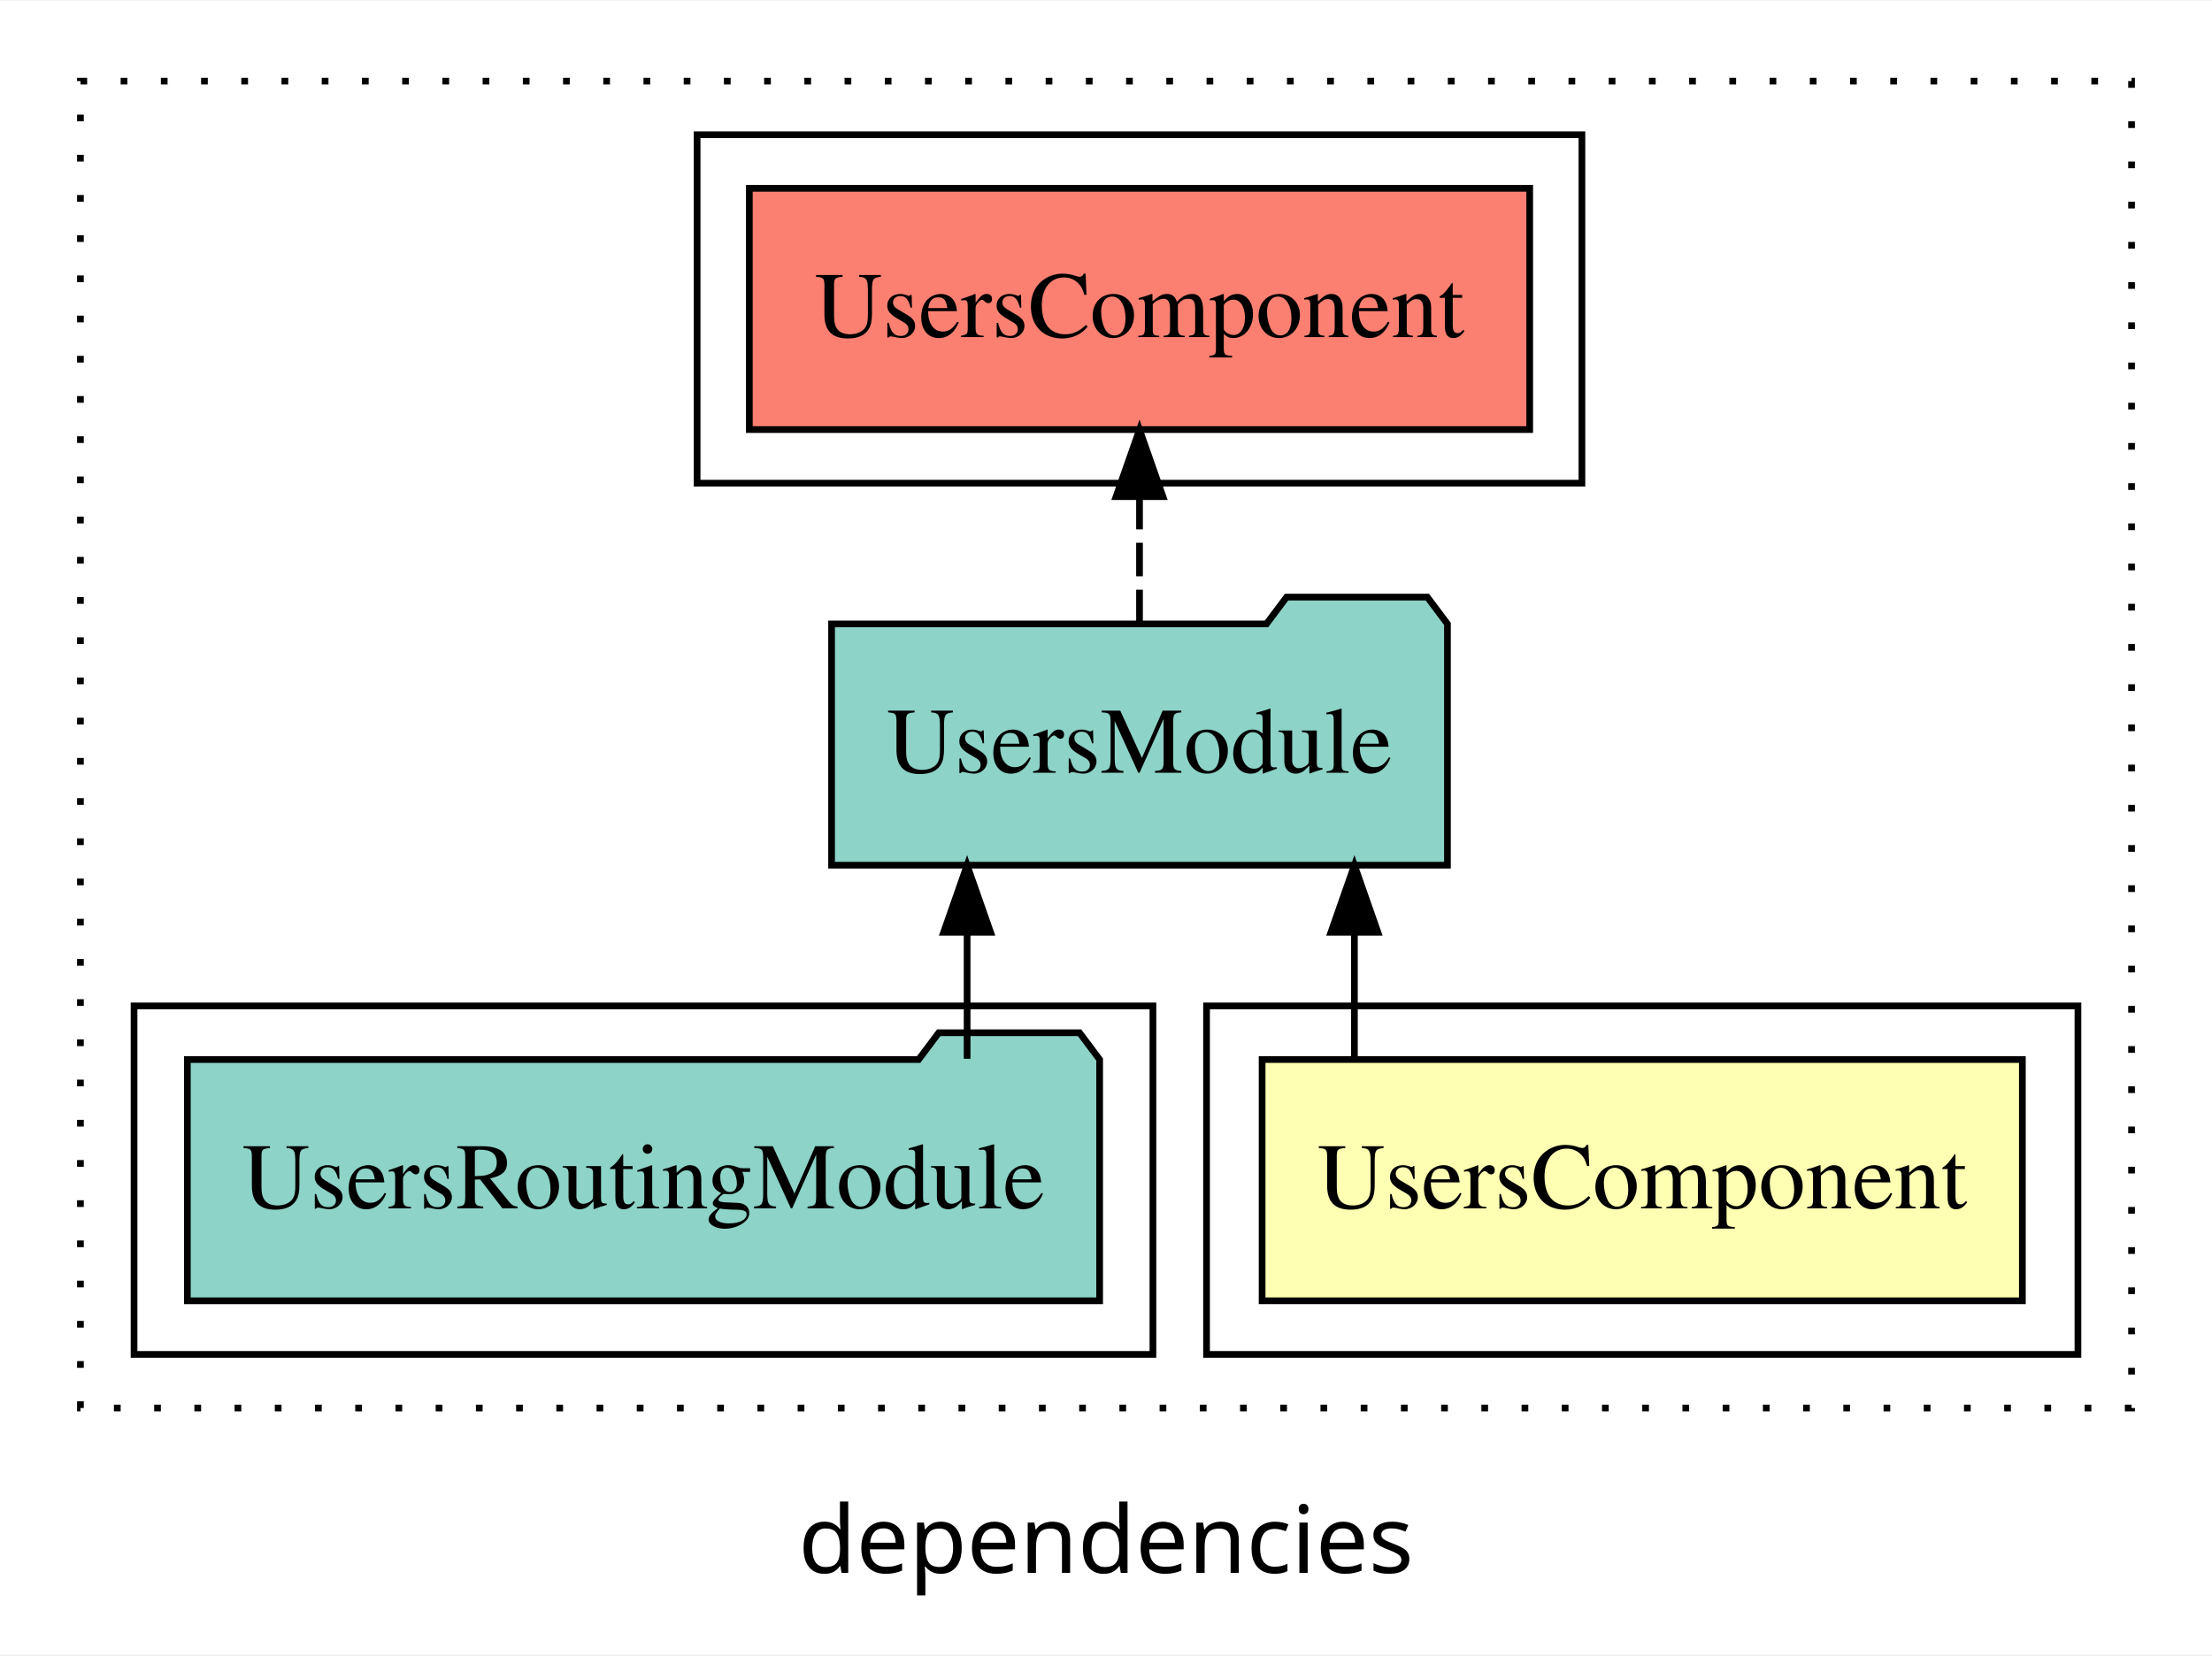
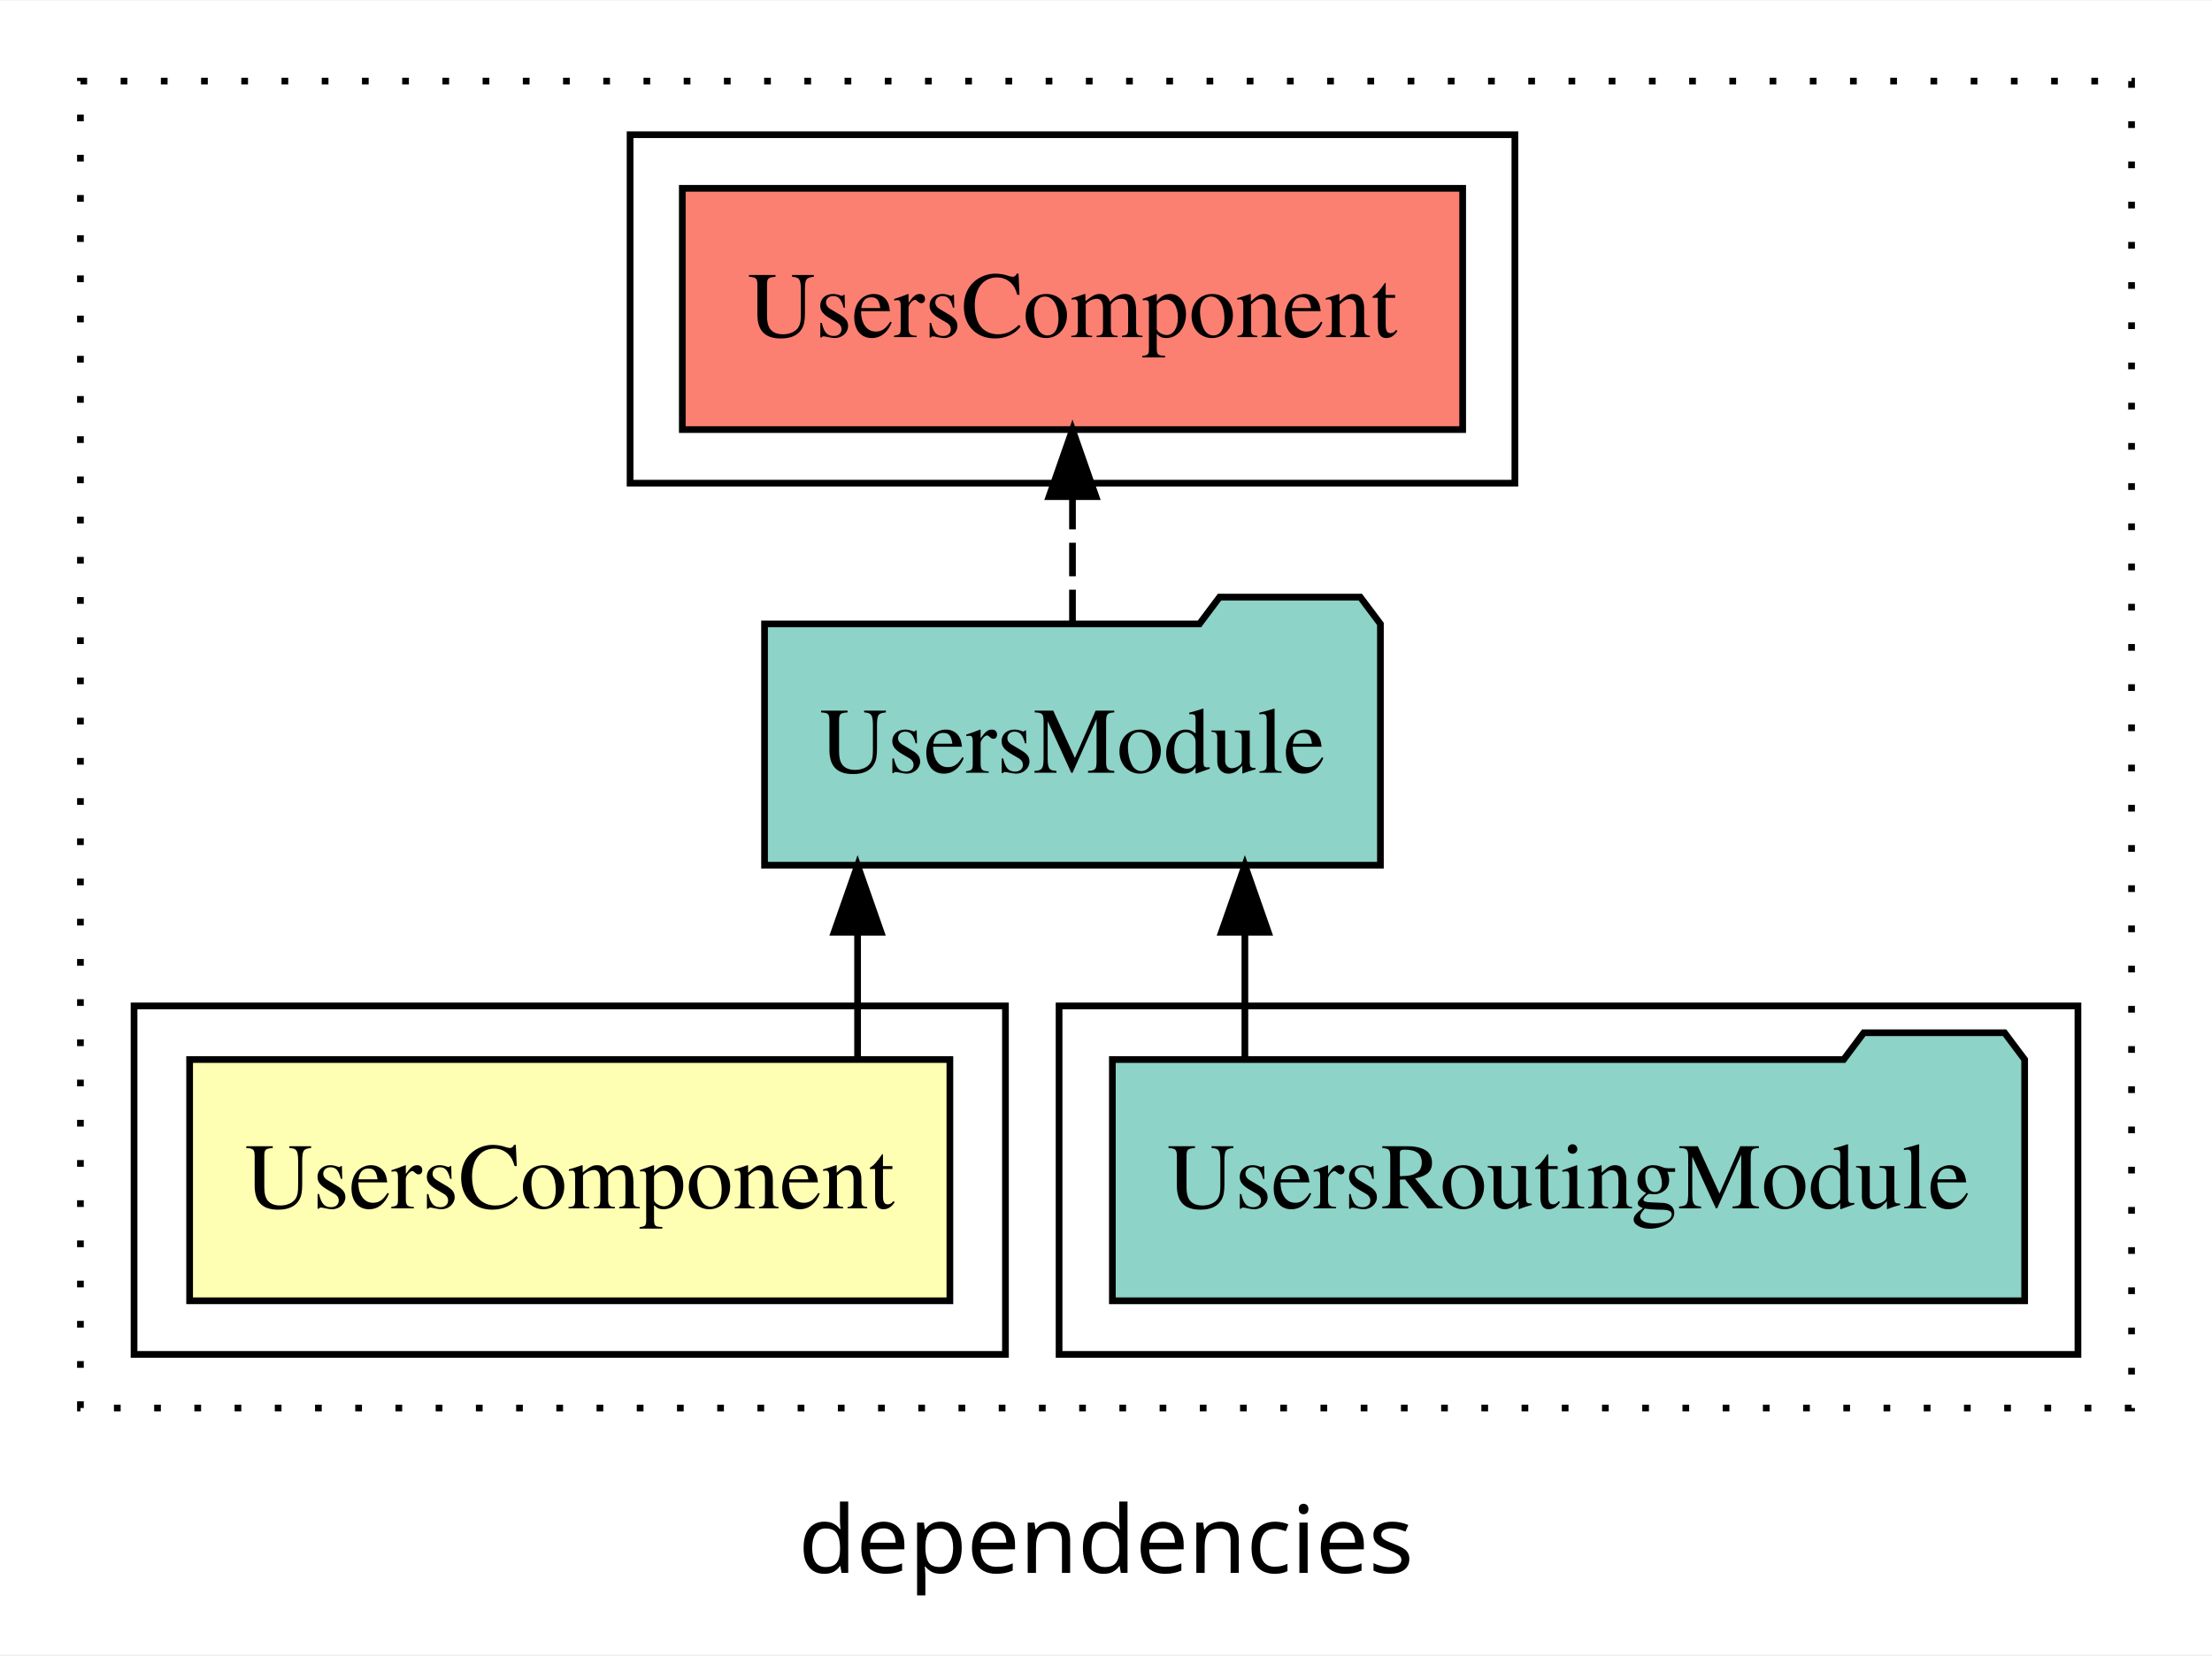
<svg xmlns="http://www.w3.org/2000/svg" width="330pt" height="247pt" viewBox="0.00 0.00 330.00 246.80">
  <g id="graph0" class="graph" transform="scale(1 1) rotate(0) translate(4 242.8)">
    <polygon fill="white" stroke="transparent" points="-4,4 -4,-242.8 326,-242.8 326,4 -4,4" />
    <text text-anchor="middle" x="161" y="-8.2" font-family="sans-serif" font-size="14.00">dependencies</text>
    <g id="clust1" class="cluster">
      <polygon fill="none" stroke="black" stroke-dasharray="1,5" points="8,-32.8 8,-230.8 314,-230.8 314,-32.8 8,-32.8" />
    </g>
+     <g id="clust4" class="cluster">
+       <polygon fill="none" stroke="black" points="154,-40.8 154,-92.8 306,-92.8 306,-40.8 154,-40.8" />
+     </g>
    <g id="clust2" class="cluster">
-       <polygon fill="none" stroke="black" points="176,-40.8 176,-92.8 306,-92.8 306,-40.8 176,-40.8" />
-     </g>
-     <g id="clust4" class="cluster">
-       <polygon fill="none" stroke="black" points="16,-40.8 16,-92.8 168,-92.8 168,-40.8 16,-40.8" />
+       <polygon fill="none" stroke="black" points="16,-40.8 16,-92.8 146,-92.8 146,-40.8 16,-40.8" />
    </g>
    <g id="clust5" class="cluster">
-       <polygon fill="none" stroke="black" points="100,-170.8 100,-222.8 232,-222.8 232,-170.8 100,-170.8" />
+       <polygon fill="none" stroke="black" points="90,-170.8 90,-222.8 222,-222.8 222,-170.8 90,-170.8" />
    </g>
    <g id="node1" class="node">
-       <polygon fill="#ffffb3" stroke="black" points="297.71,-84.8 184.29,-84.8 184.29,-48.8 297.71,-48.8 297.71,-84.8" />
-       <text text-anchor="middle" x="241" y="-62.6" font-family="Times,serif" font-size="14.00">UsersComponent</text>
+       <polygon fill="#ffffb3" stroke="black" points="137.71,-84.8 24.29,-84.8 24.29,-48.8 137.71,-48.8 137.71,-84.8" />
+       <text text-anchor="middle" x="81" y="-62.6" font-family="Times,serif" font-size="14.00">UsersComponent</text>
    </g>
    <g id="node2" class="node">
-       <polygon fill="#8dd3c7" stroke="black" points="211.94,-149.8 208.94,-153.8 187.94,-153.8 184.94,-149.8 120.06,-149.8 120.06,-113.8 211.94,-113.8 211.94,-149.8" />
-       <text text-anchor="middle" x="166" y="-127.6" font-family="Times,serif" font-size="14.00">UsersModule</text>
+       <polygon fill="#8dd3c7" stroke="black" points="201.94,-149.8 198.94,-153.8 177.94,-153.8 174.94,-149.8 110.06,-149.8 110.06,-113.8 201.94,-113.8 201.94,-149.8" />
+       <text text-anchor="middle" x="156" y="-127.6" font-family="Times,serif" font-size="14.00">UsersModule</text>
    </g>
    <g id="edge1" class="edge">
-       <path fill="none" stroke="black" d="M198.06,-84.91C198.06,-84.91 198.06,-103.79 198.06,-103.79" />
-       <polygon fill="black" stroke="black" points="194.56,-103.79 198.06,-113.79 201.56,-103.79 194.56,-103.79" />
+       <path fill="none" stroke="black" d="M123.94,-84.91C123.94,-84.91 123.94,-103.79 123.94,-103.79" />
+       <polygon fill="black" stroke="black" points="120.44,-103.79 123.94,-113.79 127.44,-103.79 120.44,-103.79" />
    </g>
    <g id="node4" class="node">
-       <polygon fill="#fb8072" stroke="black" points="224.21,-214.8 107.79,-214.8 107.79,-178.8 224.21,-178.8 224.21,-214.8" />
-       <text text-anchor="middle" x="166" y="-192.6" font-family="Times,serif" font-size="14.00">UsersComponent </text>
+       <polygon fill="#fb8072" stroke="black" points="214.21,-214.8 97.79,-214.8 97.79,-178.8 214.21,-178.8 214.21,-214.8" />
+       <text text-anchor="middle" x="156" y="-192.6" font-family="Times,serif" font-size="14.00">UsersComponent </text>
    </g>
    <g id="edge3" class="edge">
-       <path fill="none" stroke="black" stroke-dasharray="5,2" d="M166,-149.91C166,-149.91 166,-168.79 166,-168.79" />
-       <polygon fill="black" stroke="black" points="162.5,-168.79 166,-178.79 169.5,-168.79 162.5,-168.79" />
+       <path fill="none" stroke="black" stroke-dasharray="5,2" d="M156,-149.91C156,-149.91 156,-168.79 156,-168.79" />
+       <polygon fill="black" stroke="black" points="152.5,-168.79 156,-178.79 159.5,-168.79 152.5,-168.79" />
    </g>
    <g id="node3" class="node">
-       <polygon fill="#8dd3c7" stroke="black" points="160.05,-84.8 157.05,-88.8 136.05,-88.8 133.05,-84.8 23.95,-84.8 23.95,-48.8 160.05,-48.8 160.05,-84.8" />
-       <text text-anchor="middle" x="92" y="-62.6" font-family="Times,serif" font-size="14.00">UsersRoutingModule</text>
+       <polygon fill="#8dd3c7" stroke="black" points="298.05,-84.8 295.05,-88.8 274.05,-88.8 271.05,-84.8 161.95,-84.8 161.95,-48.8 298.05,-48.8 298.05,-84.8" />
+       <text text-anchor="middle" x="230" y="-62.6" font-family="Times,serif" font-size="14.00">UsersRoutingModule</text>
    </g>
    <g id="edge2" class="edge">
-       <path fill="none" stroke="black" d="M140.28,-84.91C140.28,-84.91 140.28,-103.79 140.28,-103.79" />
-       <polygon fill="black" stroke="black" points="136.78,-103.79 140.28,-113.79 143.78,-103.79 136.78,-103.79" />
+       <path fill="none" stroke="black" d="M181.72,-84.91C181.72,-84.91 181.72,-103.79 181.72,-103.79" />
+       <polygon fill="black" stroke="black" points="178.22,-103.79 181.72,-113.79 185.22,-103.79 178.22,-103.79" />
    </g>
  </g>
</svg>
